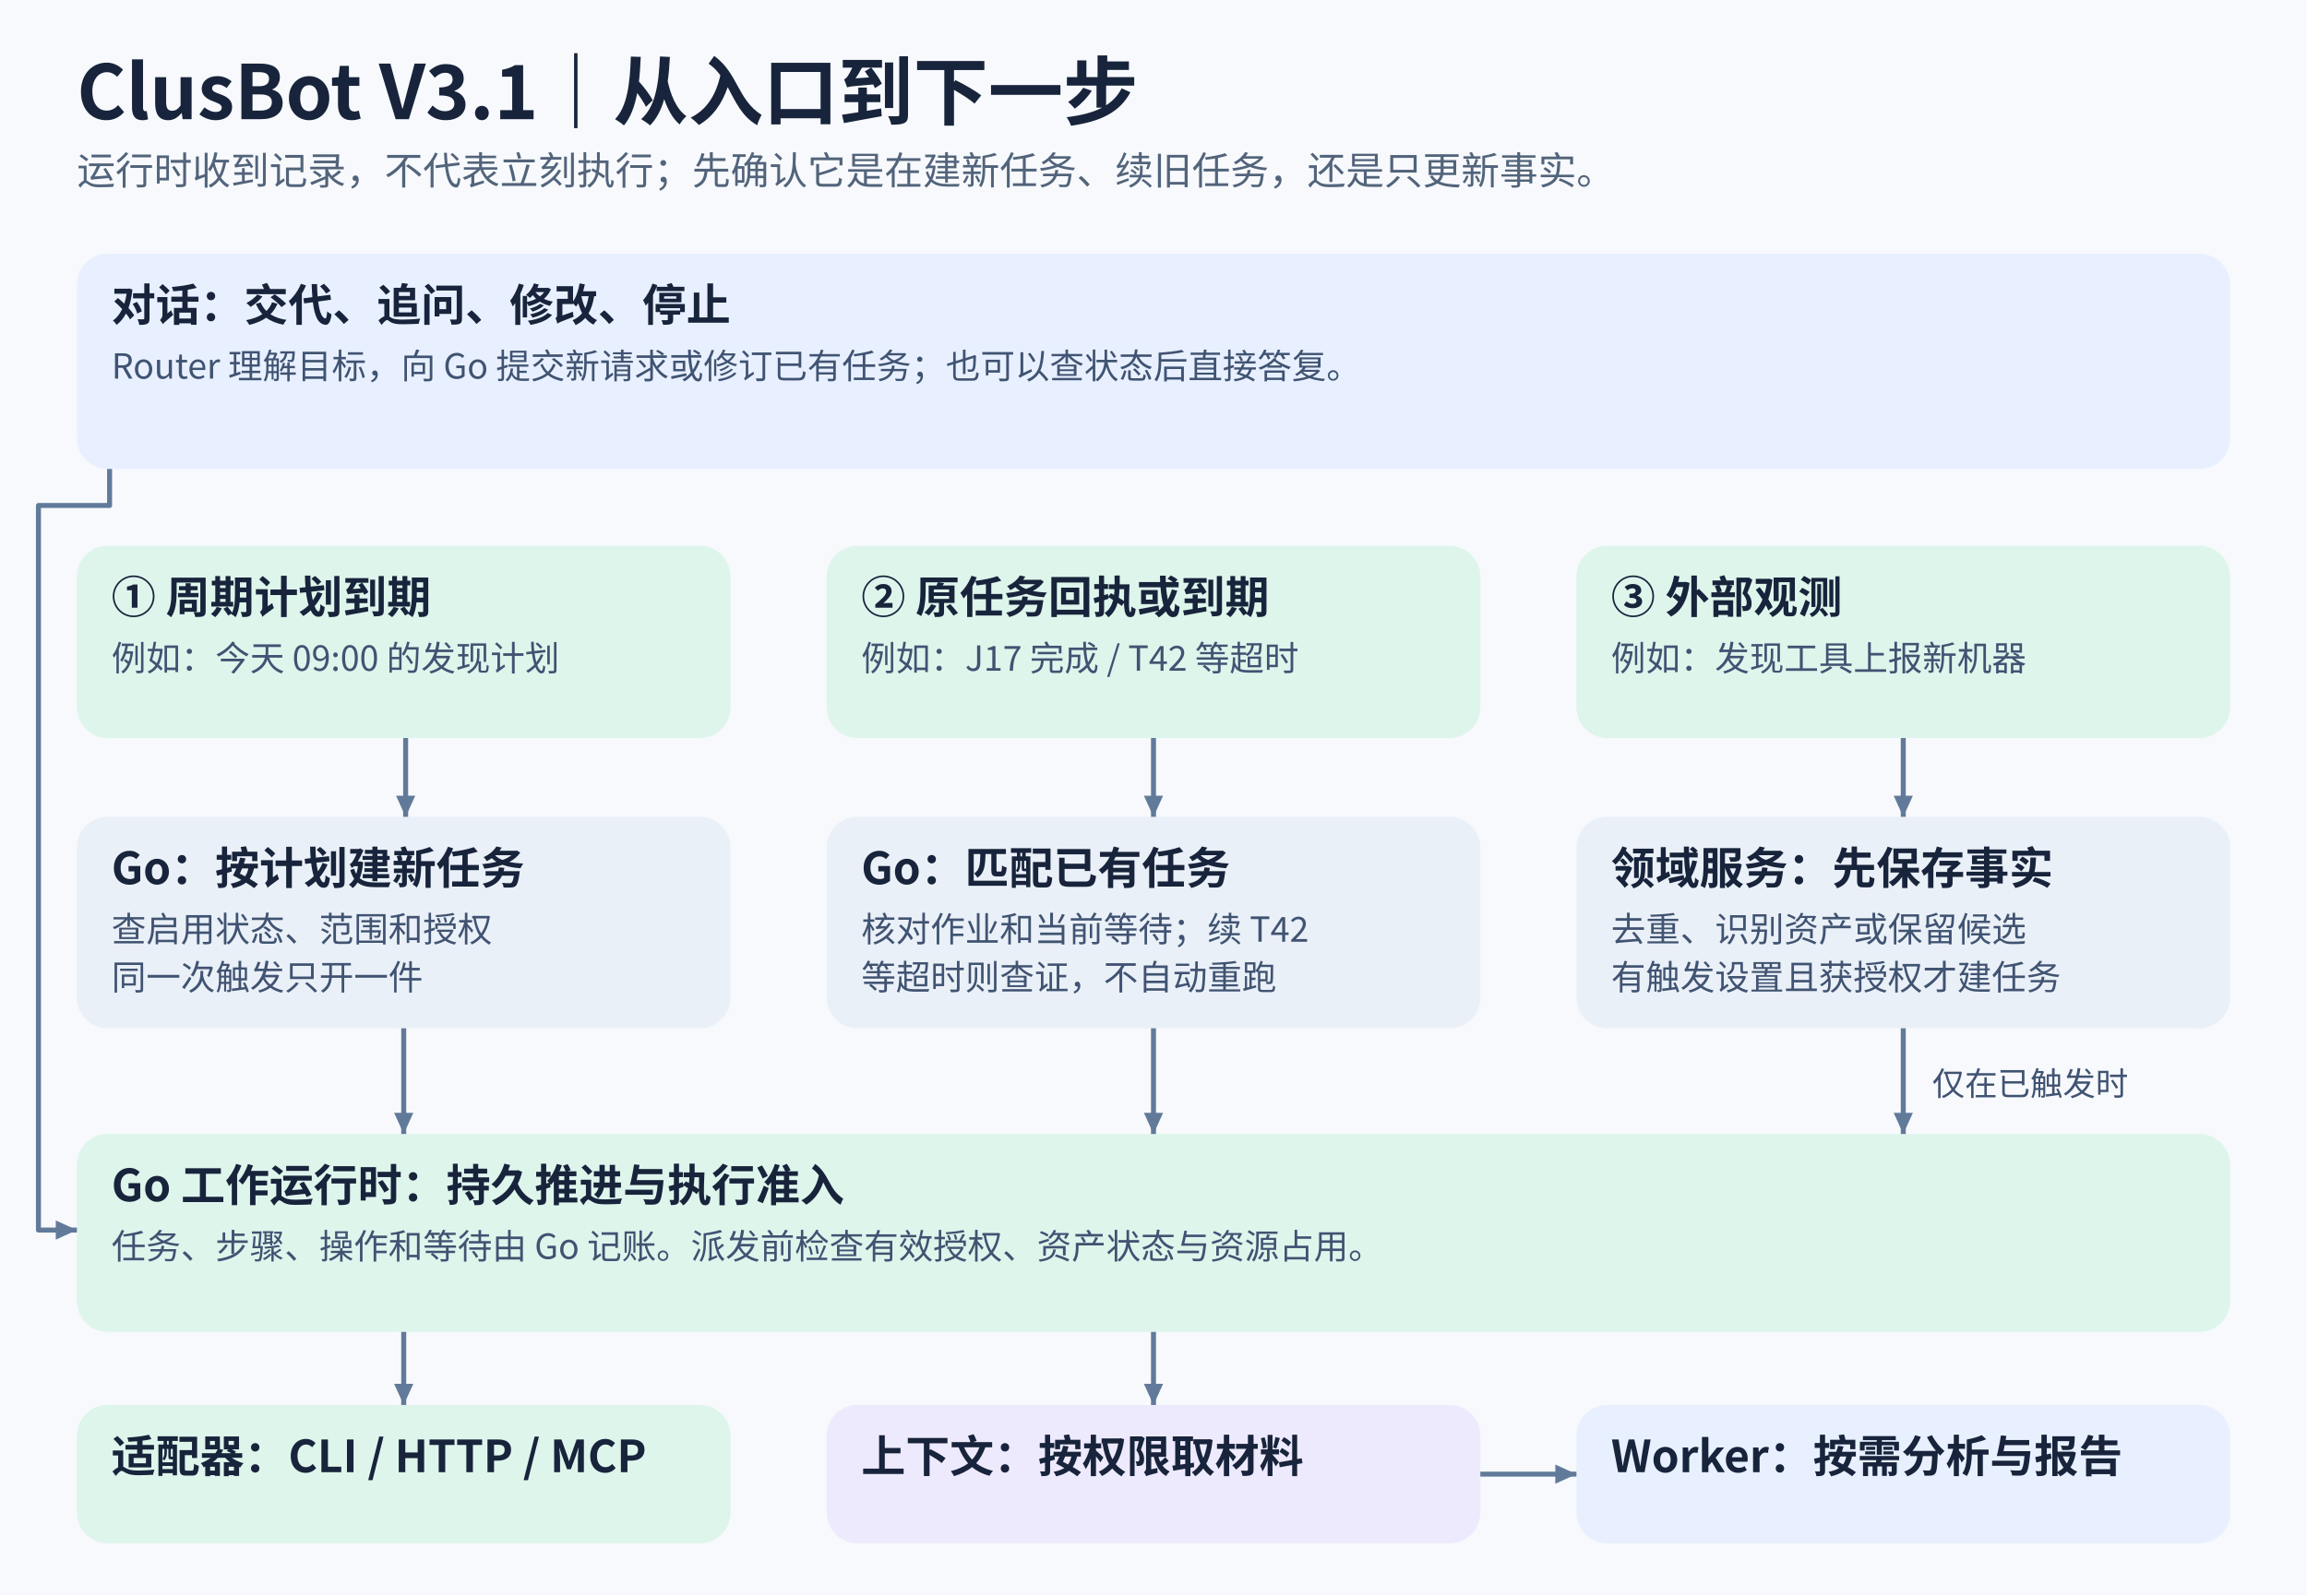
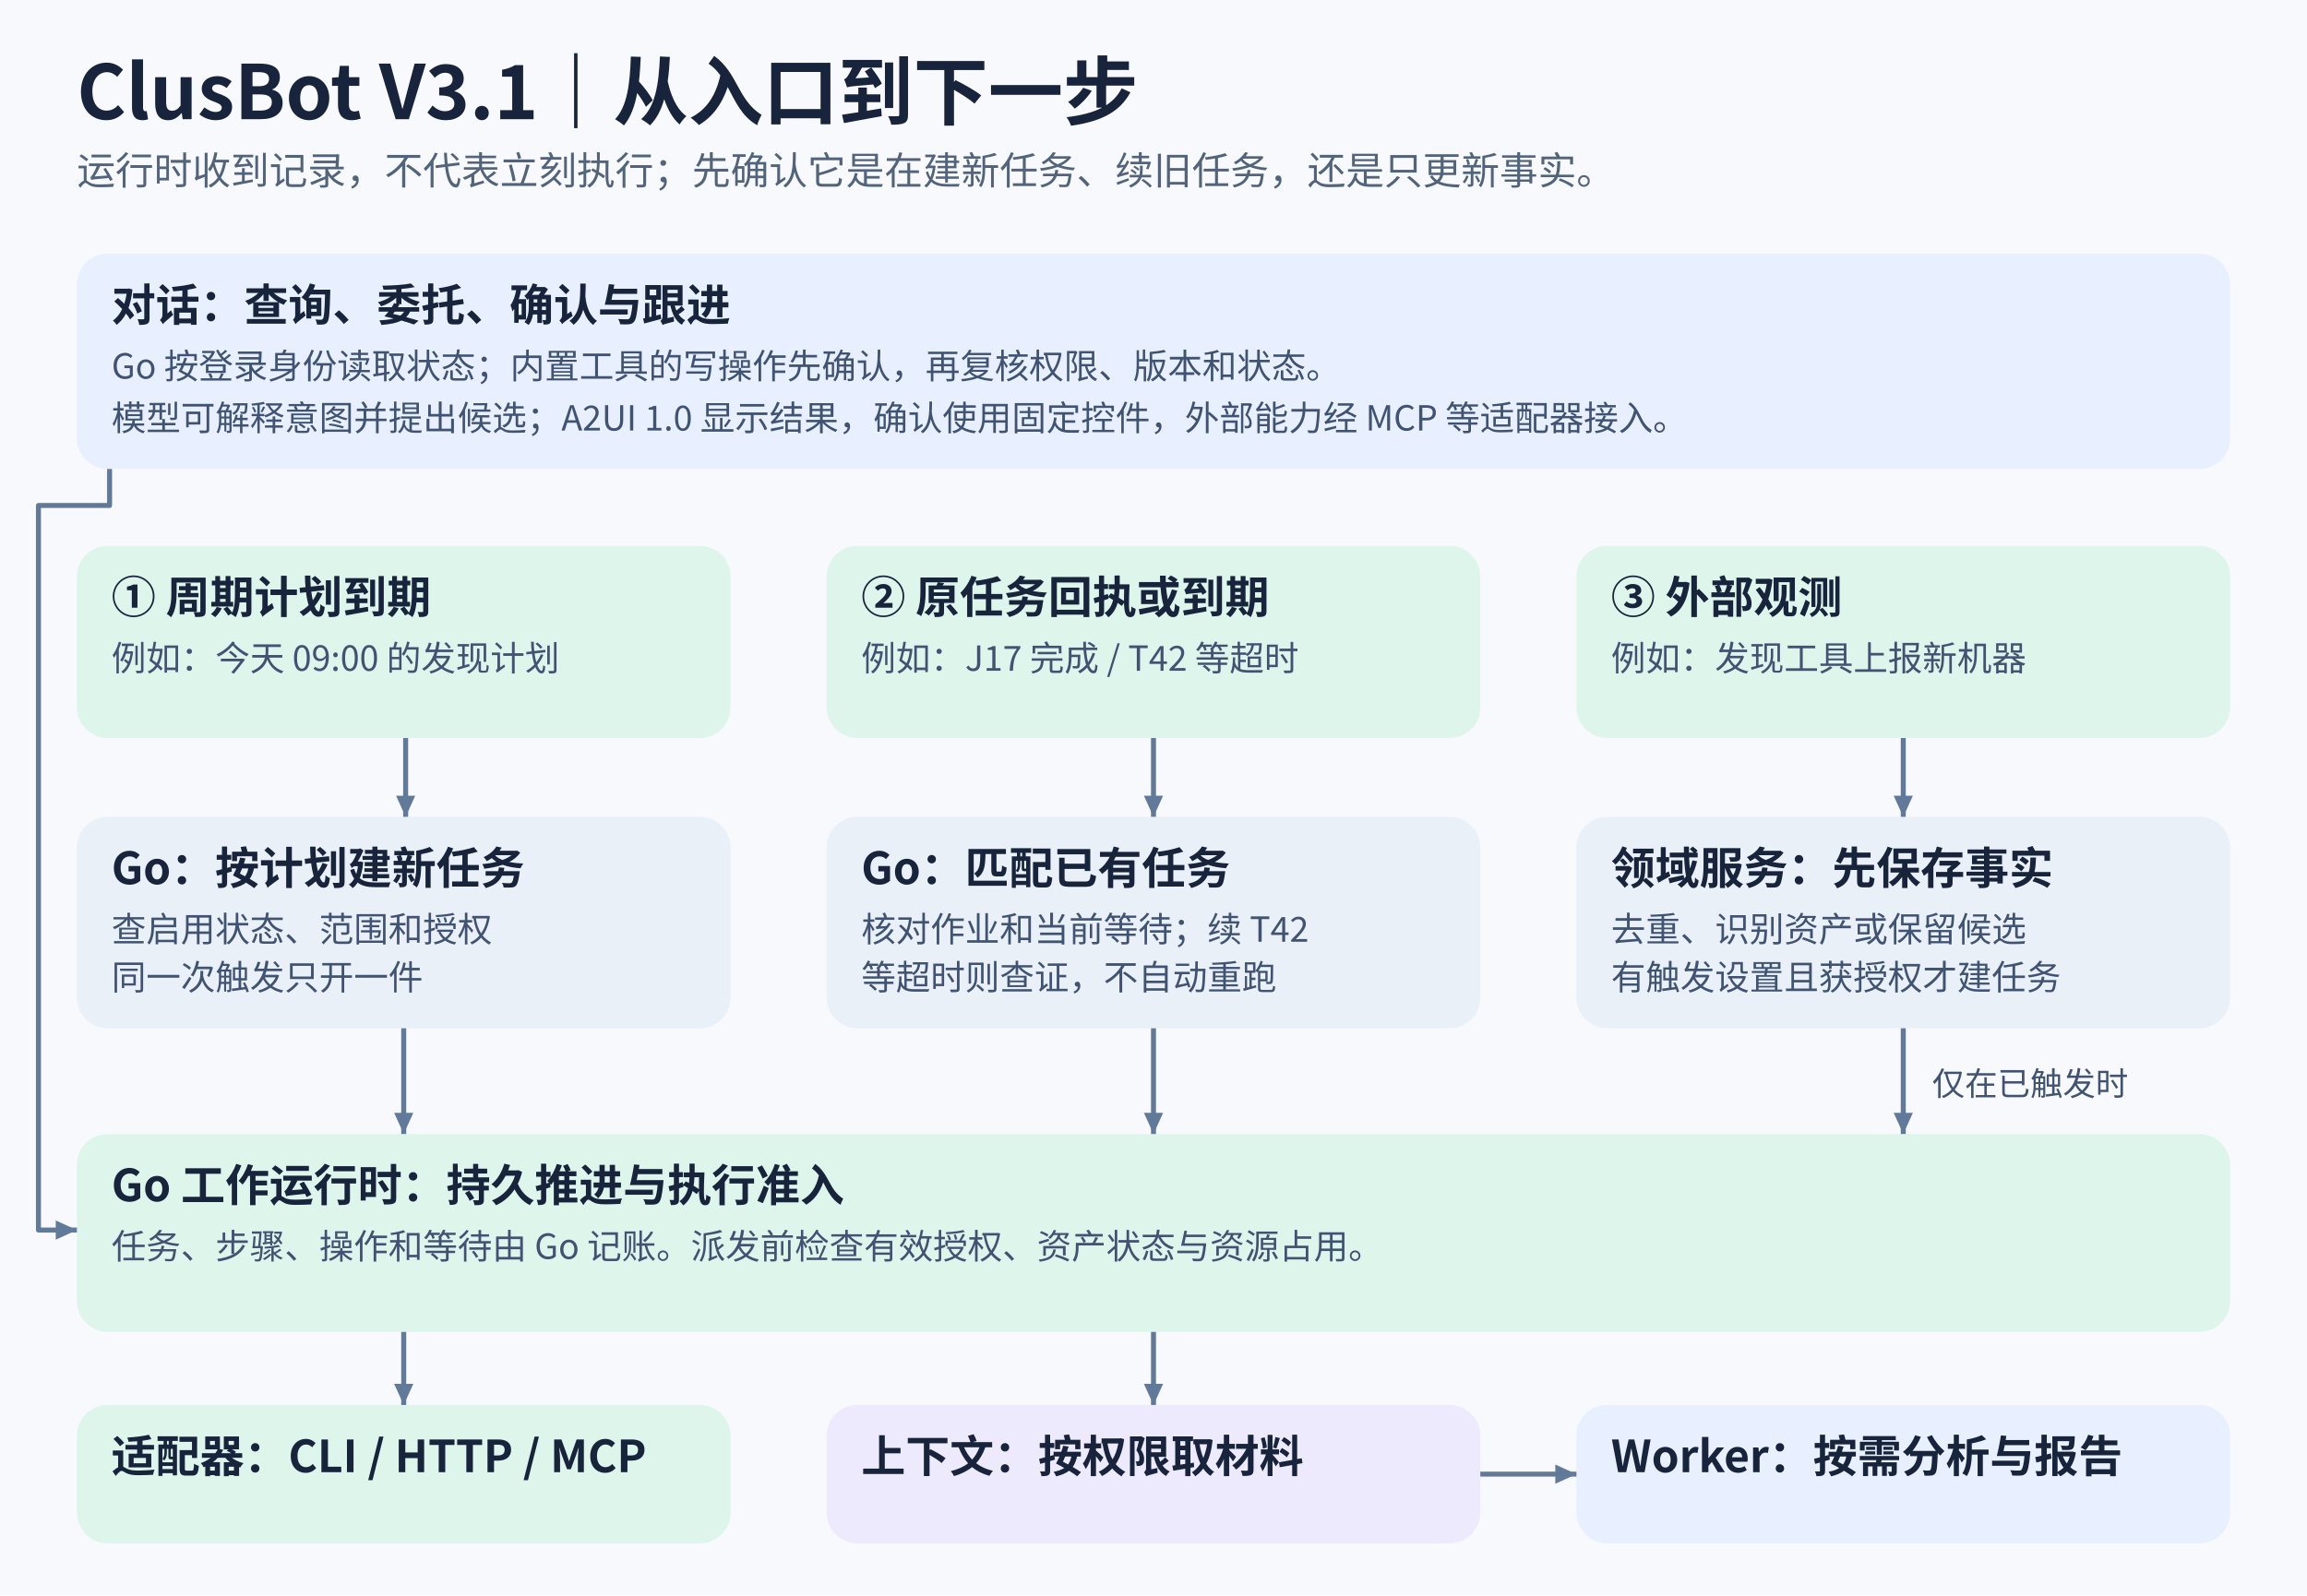
<svg xmlns="http://www.w3.org/2000/svg" width="1200" height="830" viewBox="0 0 1200 830" role="img" aria-labelledby="title desc">
  <style>text{font-family:"PingFang SC","Noto Sans CJK SC","Microsoft YaHei",sans-serif;fill:#18243b}.h{font-size:39px;font-weight:700}.s{font-size:20px;fill:#52647b}.t{font-size:23px;font-weight:700}.b{font-size:18px;fill:#405372}.l{font-size:17px;fill:#405372}.e{fill:none;stroke:#627a9a;stroke-width:2.6;stroke-linejoin:round}.d{stroke-dasharray:6 5}</style>
  <rect width="1200" height="830" fill="#f7f9fc" />
  <text x="40" y="62" class="h">ClusBot V3.1｜从入口到下一步</text>
  <text x="40" y="96" class="s">运行时收到记录，不代表立刻执行；先确认它是在建新任务、续旧任务，还是只更新事实。</text>
  <rect x="40" y="132" width="1120" height="112" rx="16" fill="#e8f0ff" />
-   <text x="58" y="167" class="t">对话：交代、追问、修改、停止</text>
-   <text x="58" y="197" class="b">Router 理解目标，向 Go 提交新请求或修订已有任务；也可以查状态后直接答复。</text>
+   <text x="58" y="167" class="t">对话：查询、委托、确认与跟进</text>
+   <text x="58" y="197" class="b">Go 按登录身份读取状态；内置工具的写操作先确认，再复核权限、版本和状态。</text>
+   <text x="58" y="224" class="b">模型可解释意图并提出候选；A2UI 1.0 显示结果，确认使用固定控件，外部能力经 MCP 等适配器接入。</text>
  <rect x="40" y="284" width="340" height="100" rx="16" fill="#def5ec" />
  <text x="58" y="319" class="t">① 周期计划到期</text>
  <text x="58" y="349" class="b">例如：今天 09:00 的发现计划</text>
  <rect x="430" y="284" width="340" height="100" rx="16" fill="#def5ec" />
  <text x="448" y="319" class="t">② 原任务回执或到期</text>
  <text x="448" y="349" class="b">例如：J17 完成 / T42 等超时</text>
  <rect x="820" y="284" width="340" height="100" rx="16" fill="#def5ec" />
  <text x="838" y="319" class="t">③ 外部观测</text>
  <text x="838" y="349" class="b">例如：发现工具上报新机器</text>
  <rect x="40" y="425" width="340" height="110" rx="16" fill="#eaf0f7" />
  <text x="58" y="460" class="t">Go：按计划建新任务</text>
  <text x="58" y="490" class="b">查启用状态、范围和授权</text>
  <text x="58" y="515" class="b">同一次触发只开一件</text>
  <rect x="430" y="425" width="340" height="110" rx="16" fill="#eaf0f7" />
  <text x="448" y="460" class="t">Go：匹配已有任务</text>
  <text x="448" y="490" class="b">核对作业和当前等待；续 T42</text>
  <text x="448" y="515" class="b">等超时则查证，不自动重跑</text>
  <rect x="820" y="425" width="340" height="110" rx="16" fill="#eaf0f7" />
  <text x="838" y="460" class="t">领域服务：先保存事实</text>
  <text x="838" y="490" class="b">去重、识别资产或保留候选</text>
  <text x="838" y="515" class="b">有触发设置且获授权才建任务</text>
  <rect x="40" y="590" width="1120" height="103" rx="16" fill="#def5ec" />
  <text x="58" y="625" class="t">Go 工作运行时：持久推进与执行准入</text>
  <text x="58" y="655" class="b">任务、步骤、操作和等待由 Go 记账。派发前检查有效授权、资产状态与资源占用。</text>
  <rect x="40" y="731" width="340" height="72" rx="16" fill="#def5ec" />
  <text x="58" y="766" class="t">适配器：CLI / HTTP / MCP</text>
  <rect x="430" y="731" width="340" height="72" rx="16" fill="#eeeafd" />
  <text x="448" y="766" class="t">上下文：按权限取材料</text>
  <rect x="820" y="731" width="340" height="72" rx="16" fill="#e8f0ff" />
  <text x="838" y="766" class="t">Worker：按需分析与报告</text>
  <path class="e" d="M211 384 L211 425" />
  <path fill="#627a9a" d="M211 425 L216 414 L206 414 Z" />
  <path class="e" d="M600 384 L600 425" />
  <path fill="#627a9a" d="M600 425 L605 414 L595 414 Z" />
  <path class="e" d="M990 384 L990 425" />
  <path fill="#627a9a" d="M990 425 L995 414 L985 414 Z" />
  <path class="e" d="M210 535 L210 590" />
  <path fill="#627a9a" d="M210 590 L215 579 L205 579 Z" />
  <path class="e" d="M600 535 L600 590" />
  <path fill="#627a9a" d="M600 590 L605 579 L595 579 Z" />
  <path class="e" d="M990 535 L990 590" />
  <path fill="#627a9a" d="M990 590 L995 579 L985 579 Z" />
  <path class="e" d="M57 244 L57 263 L20 263 L20 640 L40 640" />
  <path fill="#627a9a" d="M40 640 L29 635 L29 645 Z" />
  <path class="e" d="M210 693 L210 731" />
  <path fill="#627a9a" d="M210 731 L215 720 L205 720 Z" />
  <path class="e" d="M600 693 L600 731" />
  <path fill="#627a9a" d="M600 731 L605 720 L595 720 Z" />
  <path class="e" d="M770 767 L820 767" />
  <path fill="#627a9a" d="M820 767 L809 762 L809 772 Z" />
  <text x="1005" y="570" class="l">仅在已触发时</text>
</svg>
